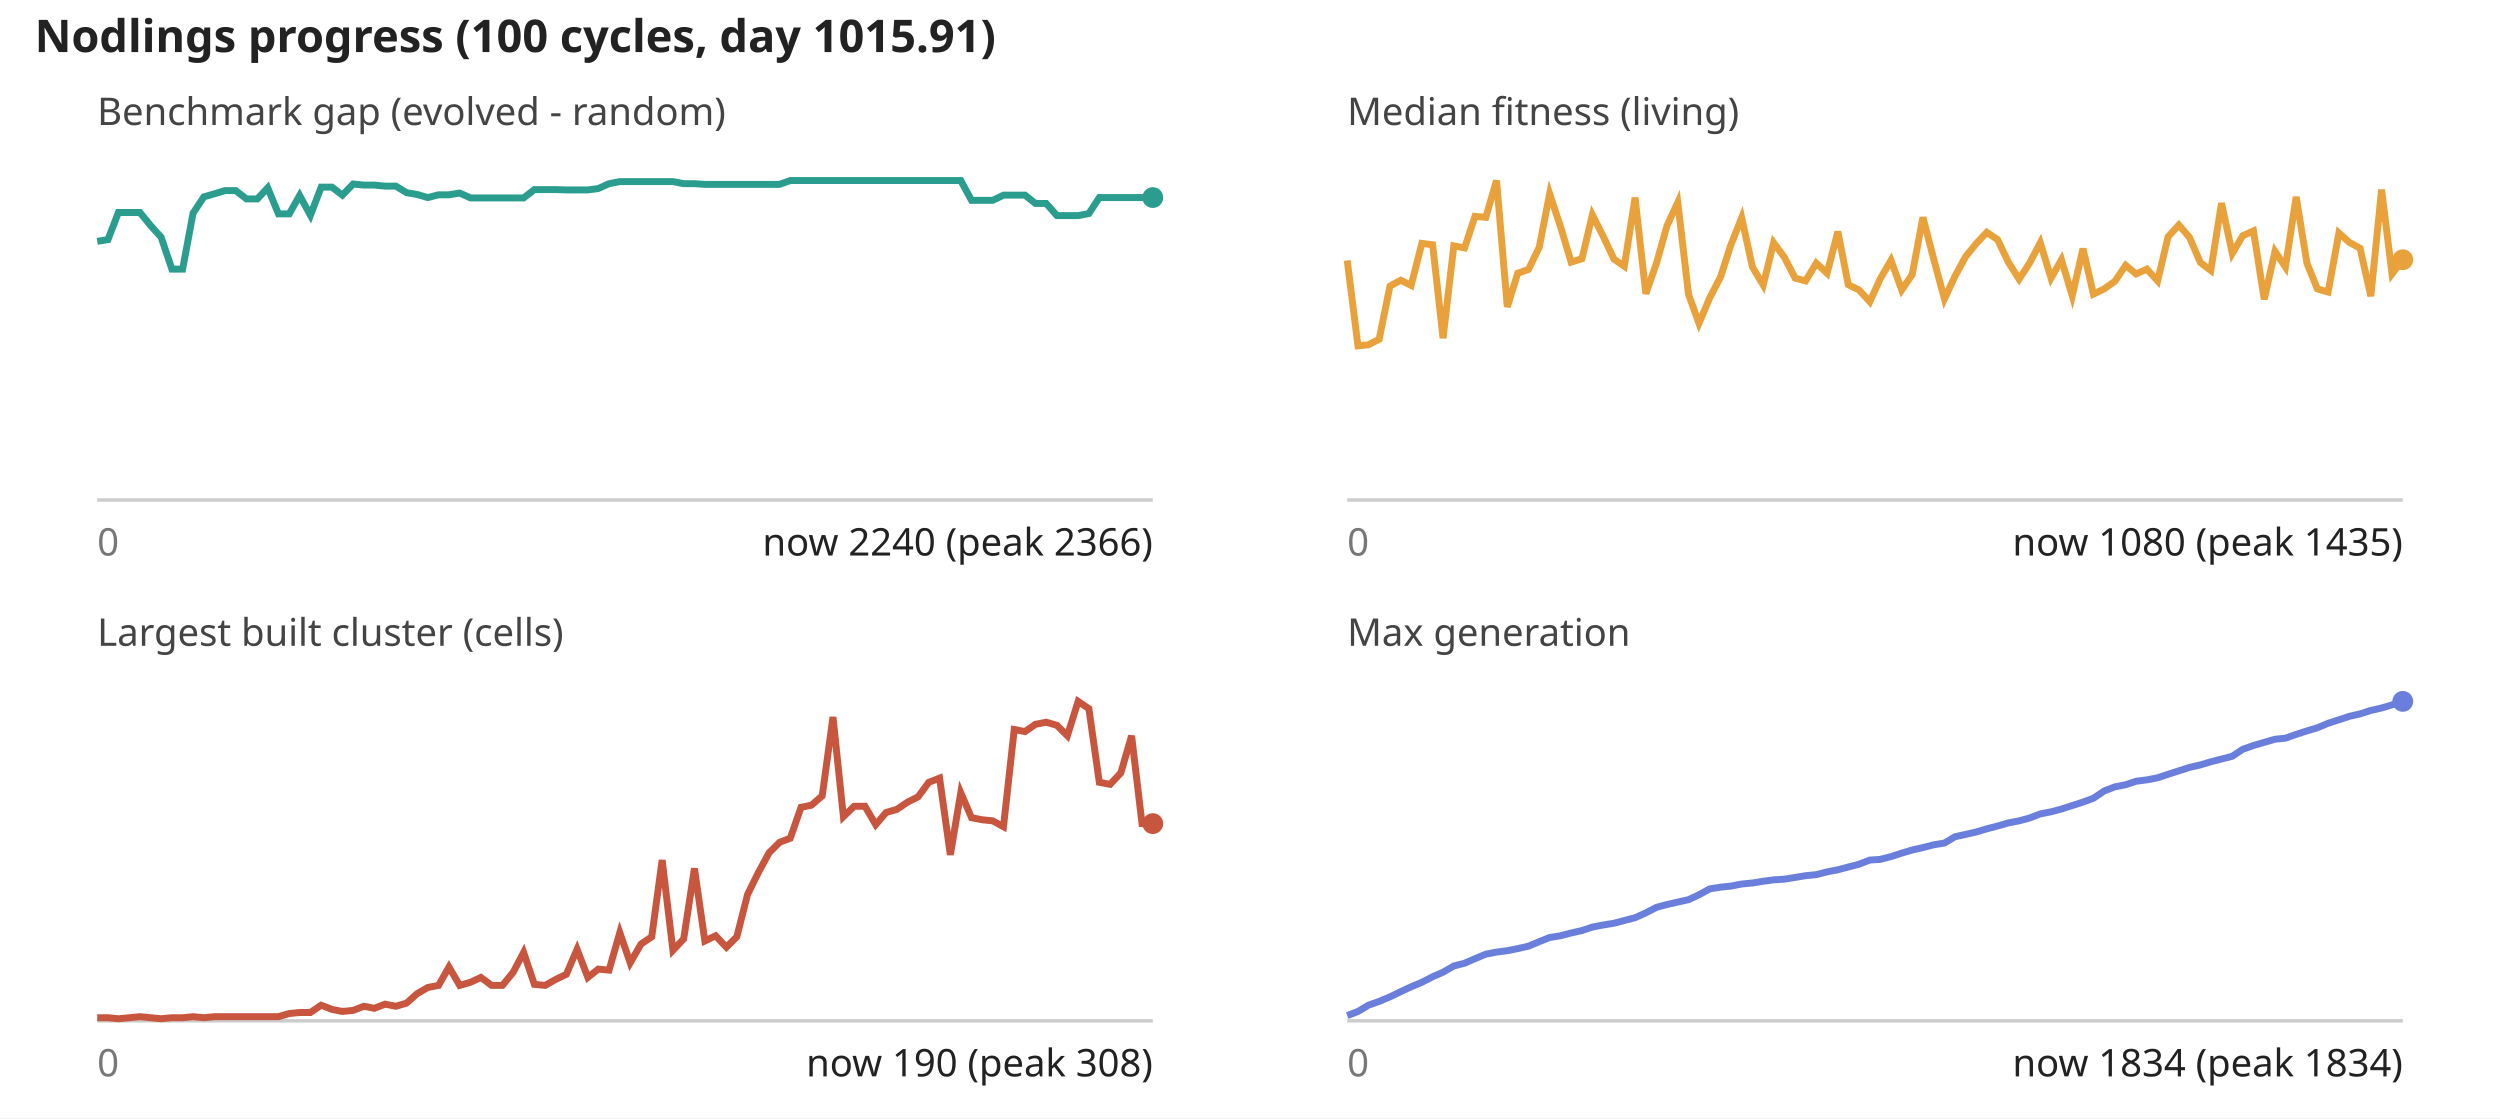
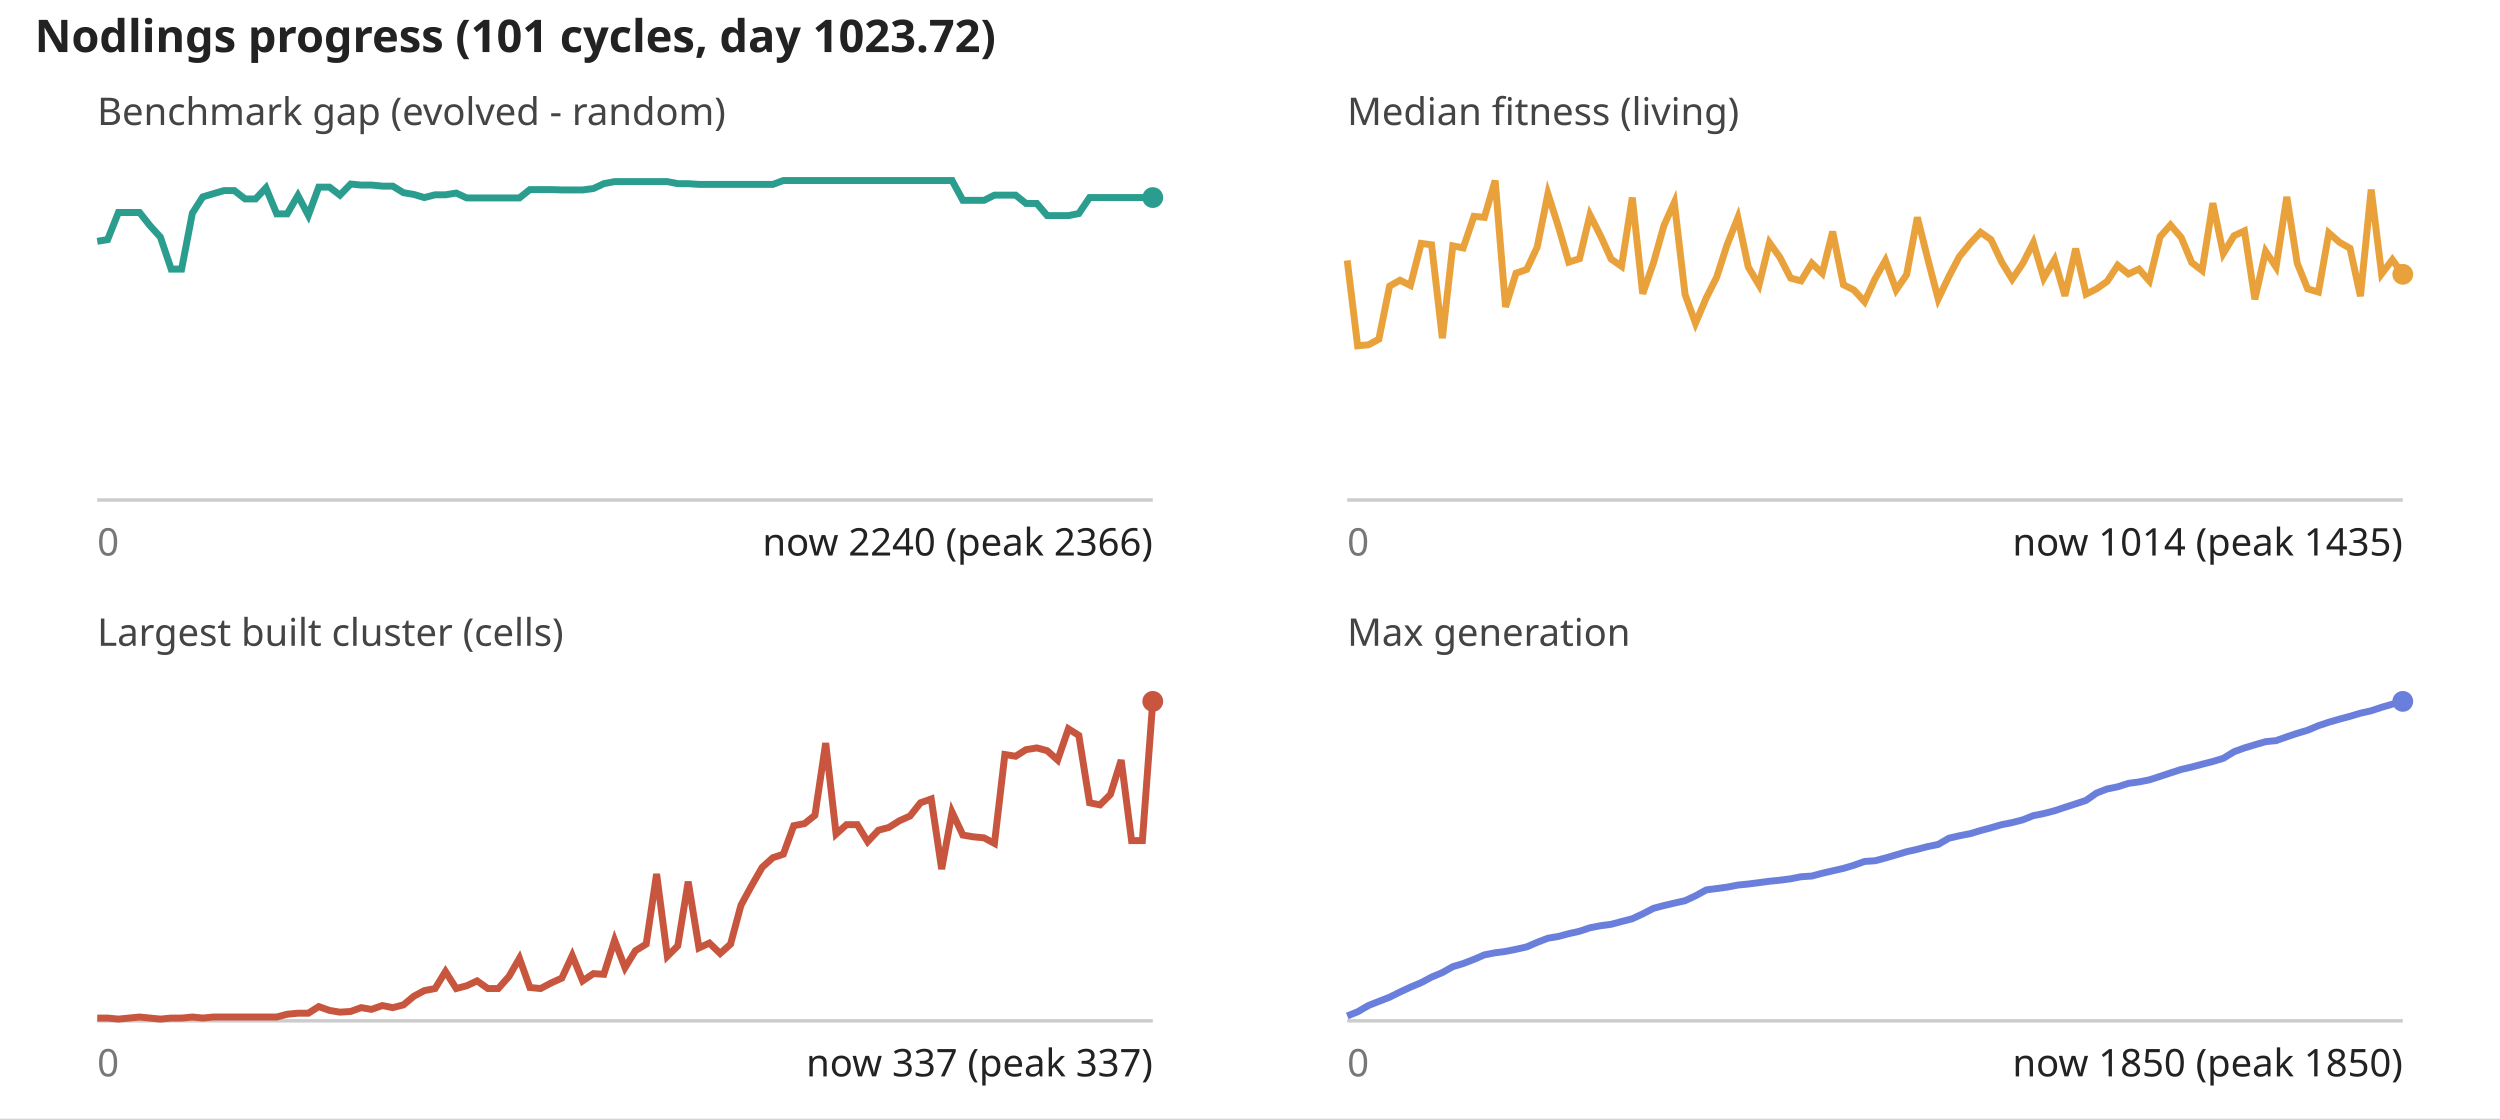
<svg xmlns="http://www.w3.org/2000/svg" viewBox="0 0 720 322" font-family="sans-serif" font-size="11">
  <rect width="100%" height="100%" fill="#fff" />
-   <text x="10" y="15" font-size="13" font-weight="bold" fill="#222">Nodlings progress (100 cycles, day 1015.91)</text>
+   <text x="10" y="15" font-size="13" font-weight="bold" fill="#222">Nodlings progress (101 cycles, day 1023.72)</text>
  <text x="28" y="36" fill="#444">Benchmark gap (evolved - random)</text>
  <line x1="28" y1="144" x2="332" y2="144" stroke="#ccc" />
-   <polyline fill="none" stroke="#2a9d8f" stroke-width="2" points="28.0,69.5 31.1,69.0 34.1,61.2 37.2,61.2 40.3,61.2 43.4,65.0 46.4,68.3 49.5,77.5 52.6,77.5 55.6,61.4 58.7,56.7 61.8,55.8 64.8,54.9 67.9,54.9 71.0,57.3 74.1,57.3 77.1,54.1 80.2,61.6 83.3,61.6 86.3,56.3 89.4,62.0 92.5,53.9 95.6,53.9 98.6,56.2 101.7,53.0 104.8,53.3 107.8,53.3 110.9,53.6 114.0,53.6 117.1,55.5 120.1,56.0 123.2,56.9 126.3,56.1 129.3,56.1 132.4,55.6 135.5,57.0 138.5,57.0 141.6,57.0 144.7,57.0 147.8,57.0 150.8,57.0 153.9,54.6 157.0,54.6 160.0,54.6 163.1,54.7 166.2,54.7 169.3,54.7 172.3,54.3 175.4,52.9 178.5,52.3 181.5,52.3 184.6,52.3 187.7,52.3 190.7,52.3 193.8,52.3 196.9,52.9 200.0,52.9 203.0,53.1 206.1,53.1 209.2,53.1 212.2,53.1 215.3,53.1 218.4,53.1 221.5,53.1 224.5,53.1 227.6,52.0 230.7,52.0 233.7,52.0 236.8,52.0 239.9,52.0 242.9,52.0 246.0,52.0 249.1,52.0 252.2,52.0 255.2,52.0 258.3,52.0 261.4,52.0 264.4,52.0 267.5,52.0 270.6,52.0 273.7,52.0 276.7,52.0 279.8,57.7 282.9,57.7 285.9,57.7 289.0,56.2 292.1,56.2 295.2,56.2 298.2,58.6 301.3,58.6 304.4,62.1 307.4,62.1 310.5,62.1 313.6,61.5 316.6,56.9 319.7,56.9 322.8,56.9 325.9,56.9 328.9,56.9 332.0,56.9" />
+   <polyline fill="none" stroke="#2a9d8f" stroke-width="2" points="28.0,69.5 31.0,69.0 34.1,61.2 37.1,61.2 40.2,61.2 43.2,65.0 46.2,68.3 49.3,77.5 52.3,77.5 55.4,61.4 58.4,56.7 61.4,55.8 64.5,54.9 67.5,54.9 70.6,57.3 73.6,57.3 76.6,54.1 79.7,61.6 82.7,61.6 85.8,56.3 88.8,62.0 91.8,53.9 94.9,53.9 97.9,56.2 101.0,53.0 104.0,53.3 107.0,53.3 110.1,53.6 113.1,53.6 116.2,55.5 119.2,56.0 122.2,56.9 125.3,56.1 128.3,56.1 131.4,55.6 134.4,57.0 137.4,57.0 140.5,57.0 143.5,57.0 146.6,57.0 149.6,57.0 152.6,54.6 155.7,54.6 158.7,54.6 161.8,54.7 164.8,54.7 167.8,54.7 170.9,54.3 173.9,52.9 177.0,52.3 180.0,52.3 183.0,52.3 186.1,52.3 189.1,52.3 192.2,52.3 195.2,52.9 198.2,52.9 201.3,53.1 204.3,53.1 207.4,53.1 210.4,53.1 213.4,53.1 216.5,53.1 219.5,53.1 222.6,53.1 225.6,52.0 228.6,52.0 231.7,52.0 234.7,52.0 237.8,52.0 240.8,52.0 243.8,52.0 246.9,52.0 249.9,52.0 253.0,52.0 256.0,52.0 259.0,52.0 262.1,52.0 265.1,52.0 268.2,52.0 271.2,52.0 274.2,52.0 277.3,57.7 280.3,57.7 283.4,57.7 286.4,56.2 289.4,56.2 292.5,56.2 295.5,58.6 298.6,58.6 301.6,62.1 304.6,62.1 307.7,62.1 310.7,61.5 313.8,56.9 316.8,56.9 319.8,56.9 322.9,56.9 325.9,56.9 329.0,56.9 332.0,56.9" />
  <circle cx="332.0" cy="56.9" r="3" fill="#2a9d8f" />
  <text x="28" y="160" fill="#777">0</text>
  <text x="332" y="160" text-anchor="end" fill="#222">now 2240 (peak 2366)</text>
  <text x="388" y="36" fill="#444">Median fitness (living)</text>
  <line x1="388" y1="144" x2="692" y2="144" stroke="#ccc" />
-   <polyline fill="none" stroke="#e9a23b" stroke-width="2" points="388.0,75.0 391.1,99.6 394.1,99.3 397.2,97.7 400.3,82.4 403.4,80.7 406.4,82.2 409.5,70.1 412.6,70.5 415.6,97.4 418.7,70.8 421.8,71.4 424.8,62.3 427.9,62.6 431.0,52.0 434.1,88.4 437.1,78.7 440.2,77.6 443.3,71.2 446.3,55.8 449.4,65.2 452.5,75.5 455.6,74.5 458.6,61.9 461.7,68.0 464.8,74.6 467.8,76.7 470.9,56.9 474.0,84.6 477.1,75.7 480.1,65.0 483.2,58.3 486.3,84.8 489.3,93.1 492.4,85.8 495.5,79.8 498.5,70.5 501.6,62.7 504.7,76.9 507.8,82.1 510.8,69.9 513.9,74.1 517.0,80.1 520.0,80.9 523.1,75.8 526.2,78.7 529.3,66.7 532.3,82.0 535.4,83.5 538.5,86.9 541.5,80.3 544.6,75.0 547.7,83.5 550.7,79.1 553.8,62.6 556.9,74.6 560.0,86.1 563.0,79.6 566.1,73.9 569.2,70.1 572.2,66.9 575.3,69.0 578.4,75.5 581.5,80.4 584.5,75.8 587.6,69.9 590.7,80.1 593.7,74.8 596.8,85.2 599.9,71.6 602.9,84.7 606.0,83.2 609.1,81.0 612.2,76.4 615.2,78.9 618.3,77.5 621.4,80.9 624.4,68.2 627.5,64.8 630.6,68.4 633.7,75.6 636.7,77.9 639.8,58.5 642.9,73.0 645.9,67.9 649.0,66.5 652.1,86.2 655.2,72.4 658.2,76.9 661.3,56.7 664.4,75.8 667.4,83.2 670.5,84.1 673.6,67.1 676.6,69.8 679.7,71.5 682.8,85.3 685.9,54.6 688.9,78.9 692.0,74.8" />
-   <circle cx="692.0" cy="74.8" r="3" fill="#e9a23b" />
+   <polyline fill="none" stroke="#e9a23b" stroke-width="2" points="388.0,75.0 391.0,99.6 394.1,99.3 397.1,97.7 400.2,82.4 403.2,80.7 406.2,82.2 409.3,70.1 412.3,70.5 415.4,97.4 418.4,70.8 421.4,71.4 424.5,62.3 427.5,62.6 430.6,52.0 433.6,88.4 436.6,78.7 439.7,77.6 442.7,71.2 445.8,55.8 448.8,65.2 451.8,75.5 454.9,74.5 457.9,61.9 461.0,68.0 464.0,74.6 467.0,76.7 470.1,56.9 473.1,84.6 476.2,75.7 479.2,65.0 482.2,58.3 485.3,84.8 488.3,93.1 491.4,85.8 494.4,79.8 497.4,70.5 500.5,62.7 503.5,76.9 506.6,82.1 509.6,69.9 512.6,74.1 515.7,80.1 518.7,80.9 521.8,75.8 524.8,78.7 527.8,66.7 530.9,82.0 533.9,83.5 537.0,86.9 540.0,80.3 543.0,75.0 546.1,83.5 549.1,79.1 552.2,62.6 555.2,74.6 558.2,86.1 561.3,79.6 564.3,73.9 567.4,70.1 570.4,66.9 573.4,69.0 576.5,75.5 579.5,80.4 582.6,75.8 585.6,69.9 588.6,80.1 591.7,74.8 594.7,85.2 597.8,71.6 600.8,84.7 603.8,83.2 606.9,81.0 609.9,76.4 613.0,78.9 616.0,77.5 619.0,80.9 622.1,68.2 625.1,64.8 628.2,68.4 631.2,75.6 634.2,77.9 637.3,58.5 640.3,73.0 643.4,67.9 646.4,66.5 649.4,86.2 652.5,72.4 655.5,76.9 658.6,56.7 661.6,75.8 664.6,83.2 667.7,84.1 670.7,67.1 673.8,69.8 676.8,71.5 679.8,85.3 682.9,54.6 685.9,78.9 689.0,74.8 692.0,79.0" />
+   <circle cx="692.0" cy="79.0" r="3" fill="#e9a23b" />
  <text x="388" y="160" fill="#777">0</text>
-   <text x="692" y="160" text-anchor="end" fill="#222">now 1080 (peak 1435)</text>
+   <text x="692" y="160" text-anchor="end" fill="#222">now 1014 (peak 1435)</text>
  <text x="28" y="186" fill="#444">Largest built cluster (cells)</text>
  <line x1="28" y1="294" x2="332" y2="294" stroke="#ccc" />
-   <polyline fill="none" stroke="#c8553d" stroke-width="2" points="28.0,293.1 31.1,293.1 34.1,293.4 37.2,293.1 40.3,292.8 43.4,293.1 46.4,293.4 49.5,293.1 52.6,293.1 55.6,292.8 58.7,293.1 61.8,292.8 64.8,292.8 67.9,292.8 71.0,292.8 74.1,292.8 77.1,292.8 80.2,292.8 83.3,291.9 86.3,291.6 89.4,291.6 92.5,289.5 95.6,290.7 98.6,291.3 101.7,291.0 104.8,289.8 107.8,290.4 110.9,289.2 114.0,289.8 117.1,288.9 120.1,286.2 123.2,284.4 126.3,283.8 129.3,278.5 132.4,283.8 135.5,282.9 138.5,281.5 141.6,283.8 144.7,283.8 147.8,280.0 150.8,274.3 153.9,283.5 157.0,283.8 160.0,282.1 163.1,280.6 166.2,273.4 169.3,281.5 172.3,279.1 175.4,279.4 178.5,268.6 181.5,277.3 184.6,271.9 187.7,269.8 190.7,247.7 193.8,273.7 196.9,270.4 200.0,250.1 203.0,271.0 206.1,269.5 209.2,272.8 212.2,269.8 215.3,257.6 218.4,251.3 221.5,245.6 224.5,242.6 227.6,241.4 230.7,232.5 233.7,231.9 236.8,229.2 239.9,206.5 242.9,235.2 246.0,232.2 249.1,232.2 252.2,237.5 255.2,234.0 258.3,233.1 261.4,231.0 264.4,229.5 267.5,225.3 270.6,224.1 273.7,246.2 276.7,228.3 279.8,235.5 282.9,236.1 285.9,236.4 289.0,238.1 292.1,210.1 295.2,210.7 298.2,208.6 301.3,208.0 304.4,208.9 307.4,211.9 310.5,202.0 313.6,204.1 316.6,225.3 319.7,225.9 322.8,222.6 325.9,211.9 328.9,237.2 332.0,237.2" />
-   <circle cx="332.0" cy="237.2" r="3" fill="#c8553d" />
+   <polyline fill="none" stroke="#c8553d" stroke-width="2" points="28.0,293.2 31.0,293.2 34.1,293.5 37.1,293.2 40.2,292.9 43.2,293.2 46.2,293.5 49.3,293.2 52.3,293.2 55.4,292.9 58.4,293.2 61.4,292.9 64.5,292.9 67.5,292.9 70.6,292.9 73.6,292.9 76.6,292.9 79.7,292.9 82.7,292.1 85.8,291.8 88.8,291.8 91.8,289.9 94.9,291.0 97.9,291.5 101.0,291.3 104.0,290.2 107.0,290.7 110.1,289.6 113.1,290.2 116.2,289.4 119.2,286.9 122.2,285.3 125.3,284.7 128.3,279.8 131.4,284.7 134.4,283.9 137.4,282.5 140.5,284.7 143.5,284.7 146.6,281.2 149.6,276.0 152.6,284.4 155.7,284.7 158.7,283.1 161.8,281.7 164.8,275.2 167.8,282.5 170.9,280.4 173.9,280.6 177.0,270.8 180.0,278.7 183.0,273.8 186.1,271.9 189.1,251.7 192.2,275.4 195.2,272.4 198.2,253.9 201.3,273.0 204.3,271.6 207.4,274.6 210.4,271.9 213.4,260.7 216.5,255.0 219.5,249.8 222.6,247.0 225.6,246.0 228.6,237.8 231.7,237.2 234.7,234.8 237.8,214.0 240.8,240.2 243.8,237.5 246.9,237.5 249.9,242.4 253.0,239.1 256.0,238.3 259.0,236.4 262.1,235.0 265.1,231.2 268.2,230.1 271.2,250.3 274.2,233.9 277.3,240.5 280.3,241.0 283.4,241.3 286.4,242.9 289.4,217.3 292.5,217.8 295.5,215.9 298.6,215.4 301.6,216.2 304.6,218.9 307.7,209.9 310.7,211.8 313.8,231.2 316.8,231.8 319.8,228.8 322.9,218.9 325.9,242.1 329.0,242.1 332.0,202.0" />
+   <circle cx="332.0" cy="202.0" r="3" fill="#c8553d" />
  <text x="28" y="310" fill="#777">0</text>
-   <text x="332" y="310" text-anchor="end" fill="#222">now 190 (peak 308)</text>
+   <text x="332" y="310" text-anchor="end" fill="#222">now 337 (peak 337)</text>
  <text x="388" y="186" fill="#444">Max generation</text>
  <line x1="388" y1="294" x2="692" y2="294" stroke="#ccc" />
-   <polyline fill="none" stroke="#6a7fdb" stroke-width="2" points="388.0,292.5 391.1,291.3 394.1,289.5 397.2,288.4 400.3,287.1 403.4,285.6 406.4,284.2 409.5,282.9 412.6,281.3 415.6,280.0 418.7,278.2 421.8,277.4 424.8,276.1 427.9,274.8 431.0,274.2 434.1,273.8 437.1,273.2 440.2,272.5 443.3,271.2 446.3,270.0 449.4,269.5 452.5,268.7 455.6,268.0 458.6,267.0 461.7,266.4 464.8,265.9 467.8,265.1 470.9,264.3 474.0,262.9 477.1,261.3 480.1,260.5 483.2,259.8 486.3,259.1 489.3,257.7 492.4,256.0 495.5,255.5 498.5,255.2 501.6,254.6 504.7,254.3 507.8,253.8 510.8,253.4 513.9,253.2 517.0,252.7 520.0,252.2 523.1,251.9 526.2,251.1 529.3,250.5 532.3,249.7 535.4,248.9 538.5,247.7 541.5,247.5 544.6,246.7 547.7,245.7 550.7,244.8 553.8,244.1 556.9,243.3 560.0,242.8 563.0,241.0 566.1,240.3 569.2,239.6 572.2,238.7 575.3,237.9 578.4,237.0 581.5,236.4 584.5,235.6 587.6,234.4 590.7,233.8 593.7,233.0 596.8,232.0 599.9,231.0 602.9,229.9 606.0,227.8 609.1,226.6 612.2,226.0 615.2,225.0 618.3,224.6 621.4,224.0 624.4,223.0 627.5,222.0 630.6,221.0 633.7,220.3 636.7,219.4 639.8,218.6 642.9,217.8 645.9,215.8 649.0,214.7 652.1,213.8 655.2,212.9 658.2,212.6 661.3,211.5 664.4,210.5 667.4,209.6 670.5,208.3 673.6,207.3 676.6,206.3 679.7,205.6 682.8,204.6 685.9,203.9 688.9,203.0 692.0,202.0" />
+   <polyline fill="none" stroke="#6a7fdb" stroke-width="2" points="388.0,292.6 391.0,291.4 394.1,289.6 397.1,288.4 400.2,287.2 403.2,285.7 406.2,284.3 409.3,283.0 412.3,281.4 415.4,280.1 418.4,278.4 421.4,277.5 424.5,276.3 427.5,275.0 430.6,274.4 433.6,274.0 436.6,273.4 439.7,272.7 442.7,271.4 445.8,270.2 448.8,269.7 451.8,268.9 454.9,268.2 457.9,267.2 461.0,266.6 464.0,266.2 467.0,265.4 470.1,264.6 473.1,263.2 476.2,261.6 479.2,260.8 482.2,260.1 485.3,259.4 488.3,258.0 491.4,256.3 494.4,255.9 497.4,255.5 500.5,254.9 503.5,254.6 506.6,254.2 509.6,253.8 512.6,253.5 515.7,253.1 518.7,252.5 521.8,252.3 524.8,251.5 527.8,250.8 530.9,250.1 533.9,249.2 537.0,248.1 540.0,247.9 543.0,247.1 546.1,246.2 549.1,245.3 552.2,244.6 555.2,243.8 558.2,243.2 561.3,241.4 564.3,240.7 567.4,240.1 570.4,239.2 573.4,238.4 576.5,237.5 579.5,236.9 582.6,236.1 585.6,234.9 588.6,234.3 591.7,233.5 594.7,232.5 597.8,231.5 600.8,230.5 603.8,228.4 606.9,227.2 609.9,226.6 613.0,225.6 616.0,225.2 619.0,224.6 622.1,223.6 625.1,222.6 628.2,221.6 631.2,220.9 634.2,220.1 637.3,219.3 640.3,218.4 643.4,216.5 646.4,215.4 649.4,214.5 652.5,213.6 655.5,213.3 658.6,212.2 661.6,211.2 664.6,210.3 667.7,209.0 670.7,208.0 673.8,207.1 676.8,206.3 679.8,205.4 682.9,204.7 685.9,203.7 689.0,202.8 692.0,202.0" />
  <circle cx="692.0" cy="202.0" r="3" fill="#6a7fdb" />
  <text x="388" y="310" fill="#777">0</text>
-   <text x="692" y="310" text-anchor="end" fill="#222">now 1834 (peak 1834)</text>
+   <text x="692" y="310" text-anchor="end" fill="#222">now 1850 (peak 1850)</text>
</svg>
